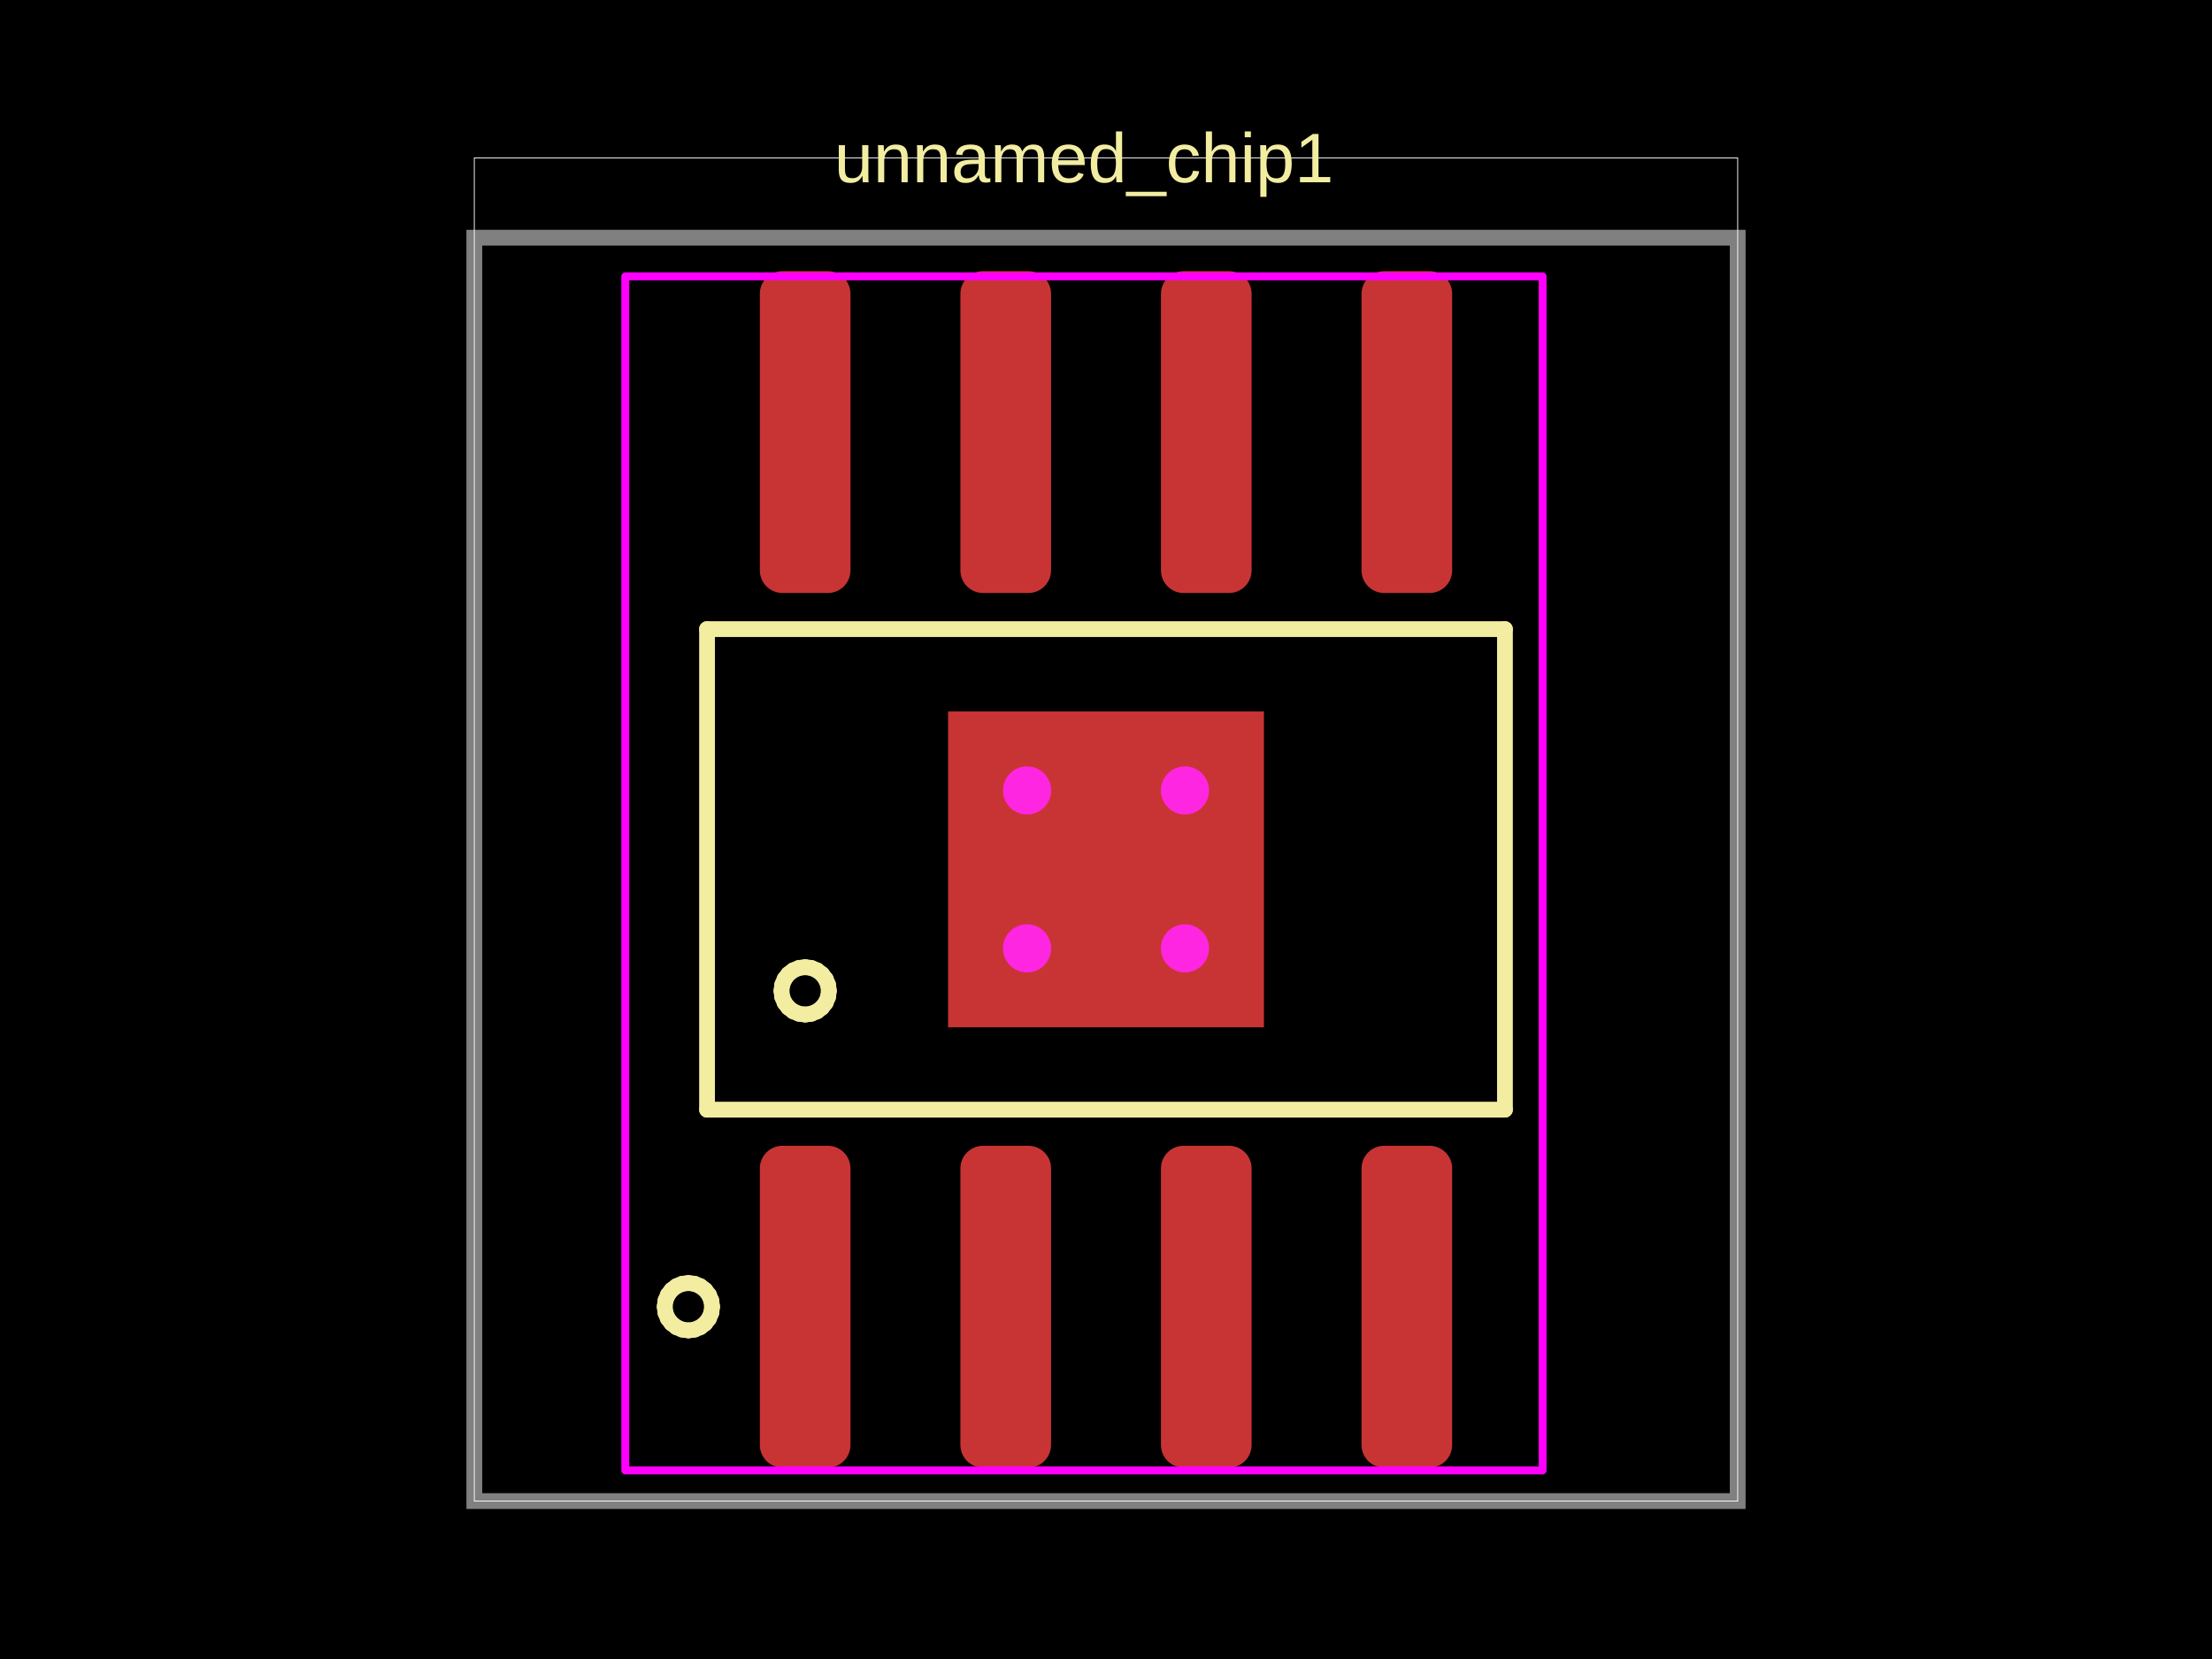
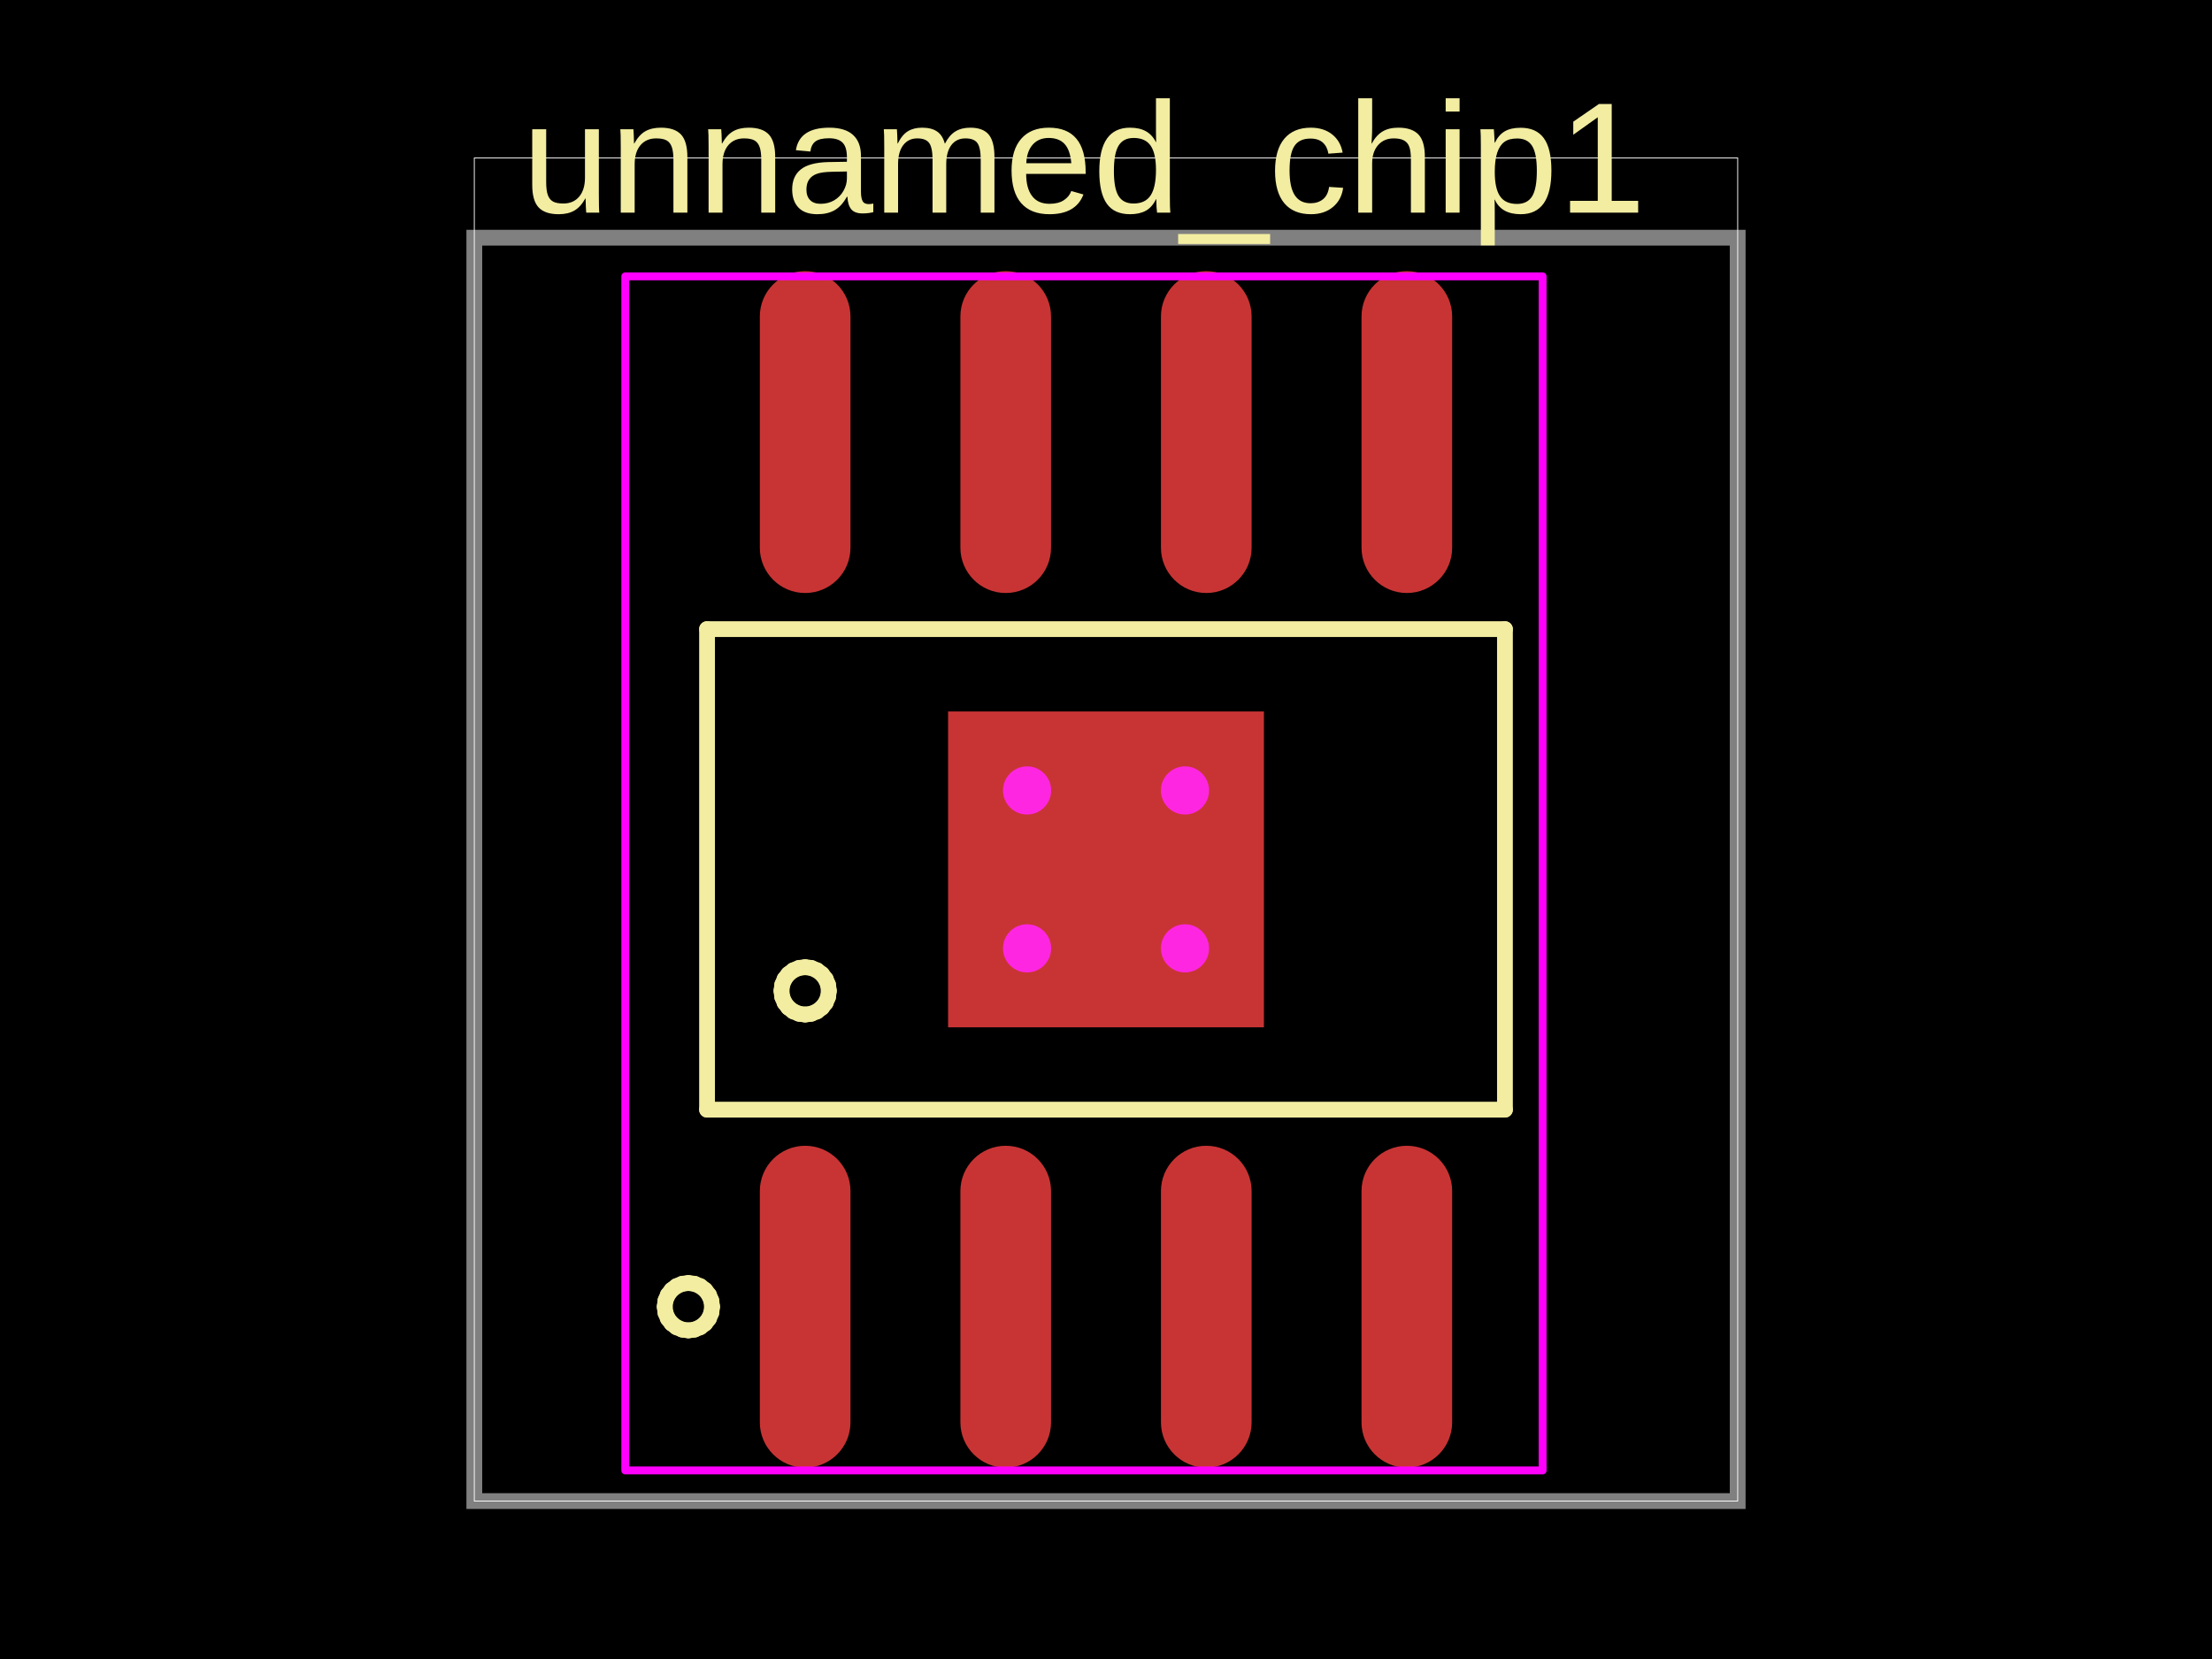
<svg xmlns="http://www.w3.org/2000/svg" width="800" height="600">
  <style />
  <rect class="boundary" x="0" y="0" fill="#000" width="800" height="600" data-type="pcb_background" data-pcb-layer="global" />
  <rect class="pcb-boundary" fill="none" stroke="#fff" stroke-width="0.3" x="171.542" y="57.115" width="456.917" height="485.771" data-type="pcb_boundary" data-pcb-layer="global" />
  <path class="pcb-board" d="M 171.542 85.969 L 628.458 85.969 L 628.458 542.885 L 171.542 542.885 L 171.542 85.969 Z" fill="none" stroke="rgba(255, 255, 255, 0.5)" stroke-width="5.711" data-type="pcb_board" data-pcb-layer="board" />
-   <rect class="pcb-pad" fill="rgb(200, 52, 52)" x="274.805" y="414.384" width="32.783" height="116.399" data-type="pcb_smtpad" data-pcb-layer="top" rx="8.196" ry="8.196" />
-   <rect class="pcb-pad" fill="rgb(200, 52, 52)" x="347.341" y="414.384" width="32.783" height="116.399" data-type="pcb_smtpad" data-pcb-layer="top" rx="8.196" ry="8.196" />
-   <rect class="pcb-pad" fill="rgb(200, 52, 52)" x="419.876" y="414.384" width="32.783" height="116.399" data-type="pcb_smtpad" data-pcb-layer="top" rx="8.196" ry="8.196" />
-   <rect class="pcb-pad" fill="rgb(200, 52, 52)" x="492.412" y="414.384" width="32.783" height="116.399" data-type="pcb_smtpad" data-pcb-layer="top" rx="8.196" ry="8.196" />
-   <rect class="pcb-pad" fill="rgb(200, 52, 52)" x="274.805" y="98.071" width="32.783" height="116.399" data-type="pcb_smtpad" data-pcb-layer="top" rx="8.196" ry="8.196" />
-   <rect class="pcb-pad" fill="rgb(200, 52, 52)" x="347.341" y="98.071" width="32.783" height="116.399" data-type="pcb_smtpad" data-pcb-layer="top" rx="8.196" ry="8.196" />
-   <rect class="pcb-pad" fill="rgb(200, 52, 52)" x="419.876" y="98.071" width="32.783" height="116.399" data-type="pcb_smtpad" data-pcb-layer="top" rx="8.196" ry="8.196" />
-   <rect class="pcb-pad" fill="rgb(200, 52, 52)" x="492.412" y="98.071" width="32.783" height="116.399" data-type="pcb_smtpad" data-pcb-layer="top" rx="8.196" ry="8.196" />
+   <rect class="pcb-pad" fill="rgb(200, 52, 52)" x="274.805" y="414.384" width="32.783" height="116.399" rx="16.392" ry="16.392" data-type="pcb_smtpad" data-pcb-layer="top" />
+   <rect class="pcb-pad" fill="rgb(200, 52, 52)" x="347.341" y="414.384" width="32.783" height="116.399" rx="16.392" ry="16.392" data-type="pcb_smtpad" data-pcb-layer="top" />
+   <rect class="pcb-pad" fill="rgb(200, 52, 52)" x="419.876" y="414.384" width="32.783" height="116.399" rx="16.392" ry="16.392" data-type="pcb_smtpad" data-pcb-layer="top" />
+   <rect class="pcb-pad" fill="rgb(200, 52, 52)" x="492.412" y="414.384" width="32.783" height="116.399" rx="16.392" ry="16.392" data-type="pcb_smtpad" data-pcb-layer="top" />
+   <rect class="pcb-pad" fill="rgb(200, 52, 52)" x="274.805" y="98.071" width="32.783" height="116.399" rx="16.392" ry="16.392" data-type="pcb_smtpad" data-pcb-layer="top" />
+   <rect class="pcb-pad" fill="rgb(200, 52, 52)" x="347.341" y="98.071" width="32.783" height="116.399" rx="16.392" ry="16.392" data-type="pcb_smtpad" data-pcb-layer="top" />
+   <rect class="pcb-pad" fill="rgb(200, 52, 52)" x="419.876" y="98.071" width="32.783" height="116.399" rx="16.392" ry="16.392" data-type="pcb_smtpad" data-pcb-layer="top" />
+   <rect class="pcb-pad" fill="rgb(200, 52, 52)" x="492.412" y="98.071" width="32.783" height="116.399" rx="16.392" ry="16.392" data-type="pcb_smtpad" data-pcb-layer="top" />
  <rect class="pcb-pad" fill="rgb(200, 52, 52)" x="342.886" y="257.313" width="114.229" height="114.229" data-type="pcb_smtpad" data-pcb-layer="top" />
-   <text x="0" y="0" dx="0" dy="0" fill="#f2eda1" font-family="Arial, sans-serif" font-size="25.384" text-anchor="middle" dominant-baseline="central" transform="matrix(1,0,0,1,392.0211,57.11457)" class="pcb-silkscreen-text pcb-silkscreen-top" data-pcb-silkscreen-text-id="pcb_silkscreen_text_0" stroke="none" data-type="pcb_silkscreen_text" data-pcb-layer="top">unnamed_chip1</text>
+   <text x="0" y="0" dx="0" dy="0" fill="#f2eda1" font-family="Arial, sans-serif" font-size="57.115" text-anchor="middle" dominant-baseline="central" transform="matrix(1,0,0,1,392.0211,57.11457)" class="pcb-silkscreen-text pcb-silkscreen-top" data-pcb-silkscreen-text-id="pcb_silkscreen_text_0" stroke="none" data-type="pcb_silkscreen_text" data-pcb-layer="top">unnamed_chip1</text>
  <path class="pcb-silkscreen pcb-silkscreen-top" d="M 255.717 401.322 L 255.717 227.533" fill="none" stroke="#f2eda1" stroke-width="5.711" stroke-linecap="round" stroke-linejoin="round" data-pcb-component-id="pcb_component_4" data-pcb-silkscreen-path-id="pcb_silkscreen_path_0" data-type="pcb_silkscreen_path" data-pcb-layer="top" />
  <path class="pcb-silkscreen pcb-silkscreen-top" d="M 255.717 227.533 L 544.283 227.533" fill="none" stroke="#f2eda1" stroke-width="5.711" stroke-linecap="round" stroke-linejoin="round" data-pcb-component-id="pcb_component_4" data-pcb-silkscreen-path-id="pcb_silkscreen_path_1" data-type="pcb_silkscreen_path" data-pcb-layer="top" />
  <path class="pcb-silkscreen pcb-silkscreen-top" d="M 544.283 227.533 L 544.283 401.322" fill="none" stroke="#f2eda1" stroke-width="5.711" stroke-linecap="round" stroke-linejoin="round" data-pcb-component-id="pcb_component_4" data-pcb-silkscreen-path-id="pcb_silkscreen_path_2" data-type="pcb_silkscreen_path" data-pcb-layer="top" />
  <path class="pcb-silkscreen pcb-silkscreen-top" d="M 544.283 401.322 L 255.717 401.322" fill="none" stroke="#f2eda1" stroke-width="5.711" stroke-linecap="round" stroke-linejoin="round" data-pcb-component-id="pcb_component_4" data-pcb-silkscreen-path-id="pcb_silkscreen_path_3" data-type="pcb_silkscreen_path" data-pcb-layer="top" />
  <path class="pcb-silkscreen pcb-silkscreen-top" d="M 299.77 358.355 L 299.478 360.574" fill="none" stroke="#f2eda1" stroke-width="5.711" stroke-linecap="round" stroke-linejoin="round" data-pcb-component-id="pcb_component_4" data-pcb-silkscreen-path-id="pcb_silkscreen_path_4" data-type="pcb_silkscreen_path" data-pcb-layer="top" />
  <path class="pcb-silkscreen pcb-silkscreen-top" d="M 299.478 360.574 L 298.622 362.641" fill="none" stroke="#f2eda1" stroke-width="5.711" stroke-linecap="round" stroke-linejoin="round" data-pcb-component-id="pcb_component_4" data-pcb-silkscreen-path-id="pcb_silkscreen_path_5" data-type="pcb_silkscreen_path" data-pcb-layer="top" />
  <path class="pcb-silkscreen pcb-silkscreen-top" d="M 298.622 362.641 L 297.259 364.417" fill="none" stroke="#f2eda1" stroke-width="5.711" stroke-linecap="round" stroke-linejoin="round" data-pcb-component-id="pcb_component_4" data-pcb-silkscreen-path-id="pcb_silkscreen_path_6" data-type="pcb_silkscreen_path" data-pcb-layer="top" />
  <path class="pcb-silkscreen pcb-silkscreen-top" d="M 297.259 364.417 L 295.484 365.78" fill="none" stroke="#f2eda1" stroke-width="5.711" stroke-linecap="round" stroke-linejoin="round" data-pcb-component-id="pcb_component_4" data-pcb-silkscreen-path-id="pcb_silkscreen_path_7" data-type="pcb_silkscreen_path" data-pcb-layer="top" />
  <path class="pcb-silkscreen pcb-silkscreen-top" d="M 295.484 365.78 L 293.416 366.636" fill="none" stroke="#f2eda1" stroke-width="5.711" stroke-linecap="round" stroke-linejoin="round" data-pcb-component-id="pcb_component_4" data-pcb-silkscreen-path-id="pcb_silkscreen_path_8" data-type="pcb_silkscreen_path" data-pcb-layer="top" />
  <path class="pcb-silkscreen pcb-silkscreen-top" d="M 293.416 366.636 L 291.197 366.928" fill="none" stroke="#f2eda1" stroke-width="5.711" stroke-linecap="round" stroke-linejoin="round" data-pcb-component-id="pcb_component_4" data-pcb-silkscreen-path-id="pcb_silkscreen_path_9" data-type="pcb_silkscreen_path" data-pcb-layer="top" />
  <path class="pcb-silkscreen pcb-silkscreen-top" d="M 291.197 366.928 L 288.978 366.636" fill="none" stroke="#f2eda1" stroke-width="5.711" stroke-linecap="round" stroke-linejoin="round" data-pcb-component-id="pcb_component_4" data-pcb-silkscreen-path-id="pcb_silkscreen_path_10" data-type="pcb_silkscreen_path" data-pcb-layer="top" />
  <path class="pcb-silkscreen pcb-silkscreen-top" d="M 288.978 366.636 L 286.91 365.78" fill="none" stroke="#f2eda1" stroke-width="5.711" stroke-linecap="round" stroke-linejoin="round" data-pcb-component-id="pcb_component_4" data-pcb-silkscreen-path-id="pcb_silkscreen_path_11" data-type="pcb_silkscreen_path" data-pcb-layer="top" />
  <path class="pcb-silkscreen pcb-silkscreen-top" d="M 286.91 365.78 L 285.134 364.417" fill="none" stroke="#f2eda1" stroke-width="5.711" stroke-linecap="round" stroke-linejoin="round" data-pcb-component-id="pcb_component_4" data-pcb-silkscreen-path-id="pcb_silkscreen_path_12" data-type="pcb_silkscreen_path" data-pcb-layer="top" />
  <path class="pcb-silkscreen pcb-silkscreen-top" d="M 285.134 364.417 L 283.772 362.641" fill="none" stroke="#f2eda1" stroke-width="5.711" stroke-linecap="round" stroke-linejoin="round" data-pcb-component-id="pcb_component_4" data-pcb-silkscreen-path-id="pcb_silkscreen_path_13" data-type="pcb_silkscreen_path" data-pcb-layer="top" />
  <path class="pcb-silkscreen pcb-silkscreen-top" d="M 283.772 362.641 L 282.915 360.574" fill="none" stroke="#f2eda1" stroke-width="5.711" stroke-linecap="round" stroke-linejoin="round" data-pcb-component-id="pcb_component_4" data-pcb-silkscreen-path-id="pcb_silkscreen_path_14" data-type="pcb_silkscreen_path" data-pcb-layer="top" />
  <path class="pcb-silkscreen pcb-silkscreen-top" d="M 282.915 360.574 L 282.623 358.355" fill="none" stroke="#f2eda1" stroke-width="5.711" stroke-linecap="round" stroke-linejoin="round" data-pcb-component-id="pcb_component_4" data-pcb-silkscreen-path-id="pcb_silkscreen_path_15" data-type="pcb_silkscreen_path" data-pcb-layer="top" />
  <path class="pcb-silkscreen pcb-silkscreen-top" d="M 282.623 358.355 L 282.915 356.136" fill="none" stroke="#f2eda1" stroke-width="5.711" stroke-linecap="round" stroke-linejoin="round" data-pcb-component-id="pcb_component_4" data-pcb-silkscreen-path-id="pcb_silkscreen_path_16" data-type="pcb_silkscreen_path" data-pcb-layer="top" />
  <path class="pcb-silkscreen pcb-silkscreen-top" d="M 282.915 356.136 L 283.772 354.068" fill="none" stroke="#f2eda1" stroke-width="5.711" stroke-linecap="round" stroke-linejoin="round" data-pcb-component-id="pcb_component_4" data-pcb-silkscreen-path-id="pcb_silkscreen_path_17" data-type="pcb_silkscreen_path" data-pcb-layer="top" />
  <path class="pcb-silkscreen pcb-silkscreen-top" d="M 283.772 354.068 L 285.134 352.292" fill="none" stroke="#f2eda1" stroke-width="5.711" stroke-linecap="round" stroke-linejoin="round" data-pcb-component-id="pcb_component_4" data-pcb-silkscreen-path-id="pcb_silkscreen_path_18" data-type="pcb_silkscreen_path" data-pcb-layer="top" />
  <path class="pcb-silkscreen pcb-silkscreen-top" d="M 285.134 352.292 L 286.91 350.93" fill="none" stroke="#f2eda1" stroke-width="5.711" stroke-linecap="round" stroke-linejoin="round" data-pcb-component-id="pcb_component_4" data-pcb-silkscreen-path-id="pcb_silkscreen_path_19" data-type="pcb_silkscreen_path" data-pcb-layer="top" />
  <path class="pcb-silkscreen pcb-silkscreen-top" d="M 286.91 350.93 L 288.978 350.073" fill="none" stroke="#f2eda1" stroke-width="5.711" stroke-linecap="round" stroke-linejoin="round" data-pcb-component-id="pcb_component_4" data-pcb-silkscreen-path-id="pcb_silkscreen_path_20" data-type="pcb_silkscreen_path" data-pcb-layer="top" />
  <path class="pcb-silkscreen pcb-silkscreen-top" d="M 288.978 350.073 L 291.197 349.781" fill="none" stroke="#f2eda1" stroke-width="5.711" stroke-linecap="round" stroke-linejoin="round" data-pcb-component-id="pcb_component_4" data-pcb-silkscreen-path-id="pcb_silkscreen_path_21" data-type="pcb_silkscreen_path" data-pcb-layer="top" />
  <path class="pcb-silkscreen pcb-silkscreen-top" d="M 291.197 349.781 L 293.416 350.073" fill="none" stroke="#f2eda1" stroke-width="5.711" stroke-linecap="round" stroke-linejoin="round" data-pcb-component-id="pcb_component_4" data-pcb-silkscreen-path-id="pcb_silkscreen_path_22" data-type="pcb_silkscreen_path" data-pcb-layer="top" />
  <path class="pcb-silkscreen pcb-silkscreen-top" d="M 293.416 350.073 L 295.484 350.93" fill="none" stroke="#f2eda1" stroke-width="5.711" stroke-linecap="round" stroke-linejoin="round" data-pcb-component-id="pcb_component_4" data-pcb-silkscreen-path-id="pcb_silkscreen_path_23" data-type="pcb_silkscreen_path" data-pcb-layer="top" />
  <path class="pcb-silkscreen pcb-silkscreen-top" d="M 295.484 350.93 L 297.259 352.292" fill="none" stroke="#f2eda1" stroke-width="5.711" stroke-linecap="round" stroke-linejoin="round" data-pcb-component-id="pcb_component_4" data-pcb-silkscreen-path-id="pcb_silkscreen_path_24" data-type="pcb_silkscreen_path" data-pcb-layer="top" />
  <path class="pcb-silkscreen pcb-silkscreen-top" d="M 297.259 352.292 L 298.622 354.068" fill="none" stroke="#f2eda1" stroke-width="5.711" stroke-linecap="round" stroke-linejoin="round" data-pcb-component-id="pcb_component_4" data-pcb-silkscreen-path-id="pcb_silkscreen_path_25" data-type="pcb_silkscreen_path" data-pcb-layer="top" />
  <path class="pcb-silkscreen pcb-silkscreen-top" d="M 298.622 354.068 L 299.478 356.136" fill="none" stroke="#f2eda1" stroke-width="5.711" stroke-linecap="round" stroke-linejoin="round" data-pcb-component-id="pcb_component_4" data-pcb-silkscreen-path-id="pcb_silkscreen_path_26" data-type="pcb_silkscreen_path" data-pcb-layer="top" />
  <path class="pcb-silkscreen pcb-silkscreen-top" d="M 299.478 356.136 L 299.77 358.355" fill="none" stroke="#f2eda1" stroke-width="5.711" stroke-linecap="round" stroke-linejoin="round" data-pcb-component-id="pcb_component_4" data-pcb-silkscreen-path-id="pcb_silkscreen_path_27" data-type="pcb_silkscreen_path" data-pcb-layer="top" />
  <path class="pcb-silkscreen pcb-silkscreen-top" d="M 257.54 472.584 L 257.248 474.803" fill="none" stroke="#f2eda1" stroke-width="5.711" stroke-linecap="round" stroke-linejoin="round" data-pcb-component-id="pcb_component_4" data-pcb-silkscreen-path-id="pcb_silkscreen_path_28" data-type="pcb_silkscreen_path" data-pcb-layer="top" />
  <path class="pcb-silkscreen pcb-silkscreen-top" d="M 257.248 474.803 L 256.392 476.87" fill="none" stroke="#f2eda1" stroke-width="5.711" stroke-linecap="round" stroke-linejoin="round" data-pcb-component-id="pcb_component_4" data-pcb-silkscreen-path-id="pcb_silkscreen_path_29" data-type="pcb_silkscreen_path" data-pcb-layer="top" />
  <path class="pcb-silkscreen pcb-silkscreen-top" d="M 256.392 476.87 L 255.029 478.646" fill="none" stroke="#f2eda1" stroke-width="5.711" stroke-linecap="round" stroke-linejoin="round" data-pcb-component-id="pcb_component_4" data-pcb-silkscreen-path-id="pcb_silkscreen_path_30" data-type="pcb_silkscreen_path" data-pcb-layer="top" />
  <path class="pcb-silkscreen pcb-silkscreen-top" d="M 255.029 478.646 L 253.253 480.009" fill="none" stroke="#f2eda1" stroke-width="5.711" stroke-linecap="round" stroke-linejoin="round" data-pcb-component-id="pcb_component_4" data-pcb-silkscreen-path-id="pcb_silkscreen_path_31" data-type="pcb_silkscreen_path" data-pcb-layer="top" />
  <path class="pcb-silkscreen pcb-silkscreen-top" d="M 253.253 480.009 L 251.186 480.865" fill="none" stroke="#f2eda1" stroke-width="5.711" stroke-linecap="round" stroke-linejoin="round" data-pcb-component-id="pcb_component_4" data-pcb-silkscreen-path-id="pcb_silkscreen_path_32" data-type="pcb_silkscreen_path" data-pcb-layer="top" />
  <path class="pcb-silkscreen pcb-silkscreen-top" d="M 251.186 480.865 L 248.967 481.157" fill="none" stroke="#f2eda1" stroke-width="5.711" stroke-linecap="round" stroke-linejoin="round" data-pcb-component-id="pcb_component_4" data-pcb-silkscreen-path-id="pcb_silkscreen_path_33" data-type="pcb_silkscreen_path" data-pcb-layer="top" />
  <path class="pcb-silkscreen pcb-silkscreen-top" d="M 248.967 481.157 L 246.748 480.865" fill="none" stroke="#f2eda1" stroke-width="5.711" stroke-linecap="round" stroke-linejoin="round" data-pcb-component-id="pcb_component_4" data-pcb-silkscreen-path-id="pcb_silkscreen_path_34" data-type="pcb_silkscreen_path" data-pcb-layer="top" />
  <path class="pcb-silkscreen pcb-silkscreen-top" d="M 246.748 480.865 L 244.68 480.009" fill="none" stroke="#f2eda1" stroke-width="5.711" stroke-linecap="round" stroke-linejoin="round" data-pcb-component-id="pcb_component_4" data-pcb-silkscreen-path-id="pcb_silkscreen_path_35" data-type="pcb_silkscreen_path" data-pcb-layer="top" />
  <path class="pcb-silkscreen pcb-silkscreen-top" d="M 244.68 480.009 L 242.904 478.646" fill="none" stroke="#f2eda1" stroke-width="5.711" stroke-linecap="round" stroke-linejoin="round" data-pcb-component-id="pcb_component_4" data-pcb-silkscreen-path-id="pcb_silkscreen_path_36" data-type="pcb_silkscreen_path" data-pcb-layer="top" />
  <path class="pcb-silkscreen pcb-silkscreen-top" d="M 242.904 478.646 L 241.542 476.87" fill="none" stroke="#f2eda1" stroke-width="5.711" stroke-linecap="round" stroke-linejoin="round" data-pcb-component-id="pcb_component_4" data-pcb-silkscreen-path-id="pcb_silkscreen_path_37" data-type="pcb_silkscreen_path" data-pcb-layer="top" />
  <path class="pcb-silkscreen pcb-silkscreen-top" d="M 241.542 476.87 L 240.685 474.803" fill="none" stroke="#f2eda1" stroke-width="5.711" stroke-linecap="round" stroke-linejoin="round" data-pcb-component-id="pcb_component_4" data-pcb-silkscreen-path-id="pcb_silkscreen_path_38" data-type="pcb_silkscreen_path" data-pcb-layer="top" />
  <path class="pcb-silkscreen pcb-silkscreen-top" d="M 240.685 474.803 L 240.393 472.584" fill="none" stroke="#f2eda1" stroke-width="5.711" stroke-linecap="round" stroke-linejoin="round" data-pcb-component-id="pcb_component_4" data-pcb-silkscreen-path-id="pcb_silkscreen_path_39" data-type="pcb_silkscreen_path" data-pcb-layer="top" />
  <path class="pcb-silkscreen pcb-silkscreen-top" d="M 240.393 472.584 L 240.685 470.365" fill="none" stroke="#f2eda1" stroke-width="5.711" stroke-linecap="round" stroke-linejoin="round" data-pcb-component-id="pcb_component_4" data-pcb-silkscreen-path-id="pcb_silkscreen_path_40" data-type="pcb_silkscreen_path" data-pcb-layer="top" />
  <path class="pcb-silkscreen pcb-silkscreen-top" d="M 240.685 470.365 L 241.542 468.297" fill="none" stroke="#f2eda1" stroke-width="5.711" stroke-linecap="round" stroke-linejoin="round" data-pcb-component-id="pcb_component_4" data-pcb-silkscreen-path-id="pcb_silkscreen_path_41" data-type="pcb_silkscreen_path" data-pcb-layer="top" />
  <path class="pcb-silkscreen pcb-silkscreen-top" d="M 241.542 468.297 L 242.904 466.521" fill="none" stroke="#f2eda1" stroke-width="5.711" stroke-linecap="round" stroke-linejoin="round" data-pcb-component-id="pcb_component_4" data-pcb-silkscreen-path-id="pcb_silkscreen_path_42" data-type="pcb_silkscreen_path" data-pcb-layer="top" />
  <path class="pcb-silkscreen pcb-silkscreen-top" d="M 242.904 466.521 L 244.68 465.159" fill="none" stroke="#f2eda1" stroke-width="5.711" stroke-linecap="round" stroke-linejoin="round" data-pcb-component-id="pcb_component_4" data-pcb-silkscreen-path-id="pcb_silkscreen_path_43" data-type="pcb_silkscreen_path" data-pcb-layer="top" />
  <path class="pcb-silkscreen pcb-silkscreen-top" d="M 244.68 465.159 L 246.748 464.302" fill="none" stroke="#f2eda1" stroke-width="5.711" stroke-linecap="round" stroke-linejoin="round" data-pcb-component-id="pcb_component_4" data-pcb-silkscreen-path-id="pcb_silkscreen_path_44" data-type="pcb_silkscreen_path" data-pcb-layer="top" />
  <path class="pcb-silkscreen pcb-silkscreen-top" d="M 246.748 464.302 L 248.967 464.01" fill="none" stroke="#f2eda1" stroke-width="5.711" stroke-linecap="round" stroke-linejoin="round" data-pcb-component-id="pcb_component_4" data-pcb-silkscreen-path-id="pcb_silkscreen_path_45" data-type="pcb_silkscreen_path" data-pcb-layer="top" />
  <path class="pcb-silkscreen pcb-silkscreen-top" d="M 248.967 464.01 L 251.186 464.302" fill="none" stroke="#f2eda1" stroke-width="5.711" stroke-linecap="round" stroke-linejoin="round" data-pcb-component-id="pcb_component_4" data-pcb-silkscreen-path-id="pcb_silkscreen_path_46" data-type="pcb_silkscreen_path" data-pcb-layer="top" />
  <path class="pcb-silkscreen pcb-silkscreen-top" d="M 251.186 464.302 L 253.253 465.159" fill="none" stroke="#f2eda1" stroke-width="5.711" stroke-linecap="round" stroke-linejoin="round" data-pcb-component-id="pcb_component_4" data-pcb-silkscreen-path-id="pcb_silkscreen_path_47" data-type="pcb_silkscreen_path" data-pcb-layer="top" />
  <path class="pcb-silkscreen pcb-silkscreen-top" d="M 253.253 465.159 L 255.029 466.521" fill="none" stroke="#f2eda1" stroke-width="5.711" stroke-linecap="round" stroke-linejoin="round" data-pcb-component-id="pcb_component_4" data-pcb-silkscreen-path-id="pcb_silkscreen_path_48" data-type="pcb_silkscreen_path" data-pcb-layer="top" />
  <path class="pcb-silkscreen pcb-silkscreen-top" d="M 255.029 466.521 L 256.392 468.297" fill="none" stroke="#f2eda1" stroke-width="5.711" stroke-linecap="round" stroke-linejoin="round" data-pcb-component-id="pcb_component_4" data-pcb-silkscreen-path-id="pcb_silkscreen_path_49" data-type="pcb_silkscreen_path" data-pcb-layer="top" />
  <path class="pcb-silkscreen pcb-silkscreen-top" d="M 256.392 468.297 L 257.248 470.365" fill="none" stroke="#f2eda1" stroke-width="5.711" stroke-linecap="round" stroke-linejoin="round" data-pcb-component-id="pcb_component_4" data-pcb-silkscreen-path-id="pcb_silkscreen_path_50" data-type="pcb_silkscreen_path" data-pcb-layer="top" />
  <path class="pcb-silkscreen pcb-silkscreen-top" d="M 257.248 470.365 L 257.54 472.584" fill="none" stroke="#f2eda1" stroke-width="5.711" stroke-linecap="round" stroke-linejoin="round" data-pcb-component-id="pcb_component_4" data-pcb-silkscreen-path-id="pcb_silkscreen_path_51" data-type="pcb_silkscreen_path" data-pcb-layer="top" />
  <polygon points="226.143,99.951 557.899,99.951 557.899,531.805 226.143,531.805 226.143,99.951" class="pcb-courtyard-outline pcb-courtyard-top" data-pcb-courtyard-outline-id="pcb_courtyard_outline_0" data-type="pcb_courtyard_outline" data-pcb-layer="top" fill="none" stroke="#FF00FF" stroke-width="2.856" stroke-linejoin="round" />
  <g data-type="pcb_via" data-pcb-layer="through">
    <circle class="pcb-hole-outer" fill="rgb(200, 52, 52)" cx="428.564" cy="285.877" r="17.409" data-type="pcb_via" data-pcb-layer="top" />
    <circle class="pcb-hole-inner" fill="#FF26E2" cx="428.564" cy="285.877" r="8.704" data-type="pcb_via" data-pcb-layer="drill" />
  </g>
  <g data-type="pcb_via" data-pcb-layer="through">
    <circle class="pcb-hole-outer" fill="rgb(200, 52, 52)" cx="371.45" cy="285.877" r="17.409" data-type="pcb_via" data-pcb-layer="top" />
    <circle class="pcb-hole-inner" fill="#FF26E2" cx="371.45" cy="285.877" r="8.704" data-type="pcb_via" data-pcb-layer="drill" />
  </g>
  <g data-type="pcb_via" data-pcb-layer="through">
    <circle class="pcb-hole-outer" fill="rgb(200, 52, 52)" cx="371.45" cy="342.992" r="17.409" data-type="pcb_via" data-pcb-layer="top" />
    <circle class="pcb-hole-inner" fill="#FF26E2" cx="371.45" cy="342.992" r="8.704" data-type="pcb_via" data-pcb-layer="drill" />
  </g>
  <g data-type="pcb_via" data-pcb-layer="through">
    <circle class="pcb-hole-outer" fill="rgb(200, 52, 52)" cx="428.564" cy="342.992" r="17.409" data-type="pcb_via" data-pcb-layer="top" />
    <circle class="pcb-hole-inner" fill="#FF26E2" cx="428.564" cy="342.992" r="8.704" data-type="pcb_via" data-pcb-layer="drill" />
  </g>
</svg>
